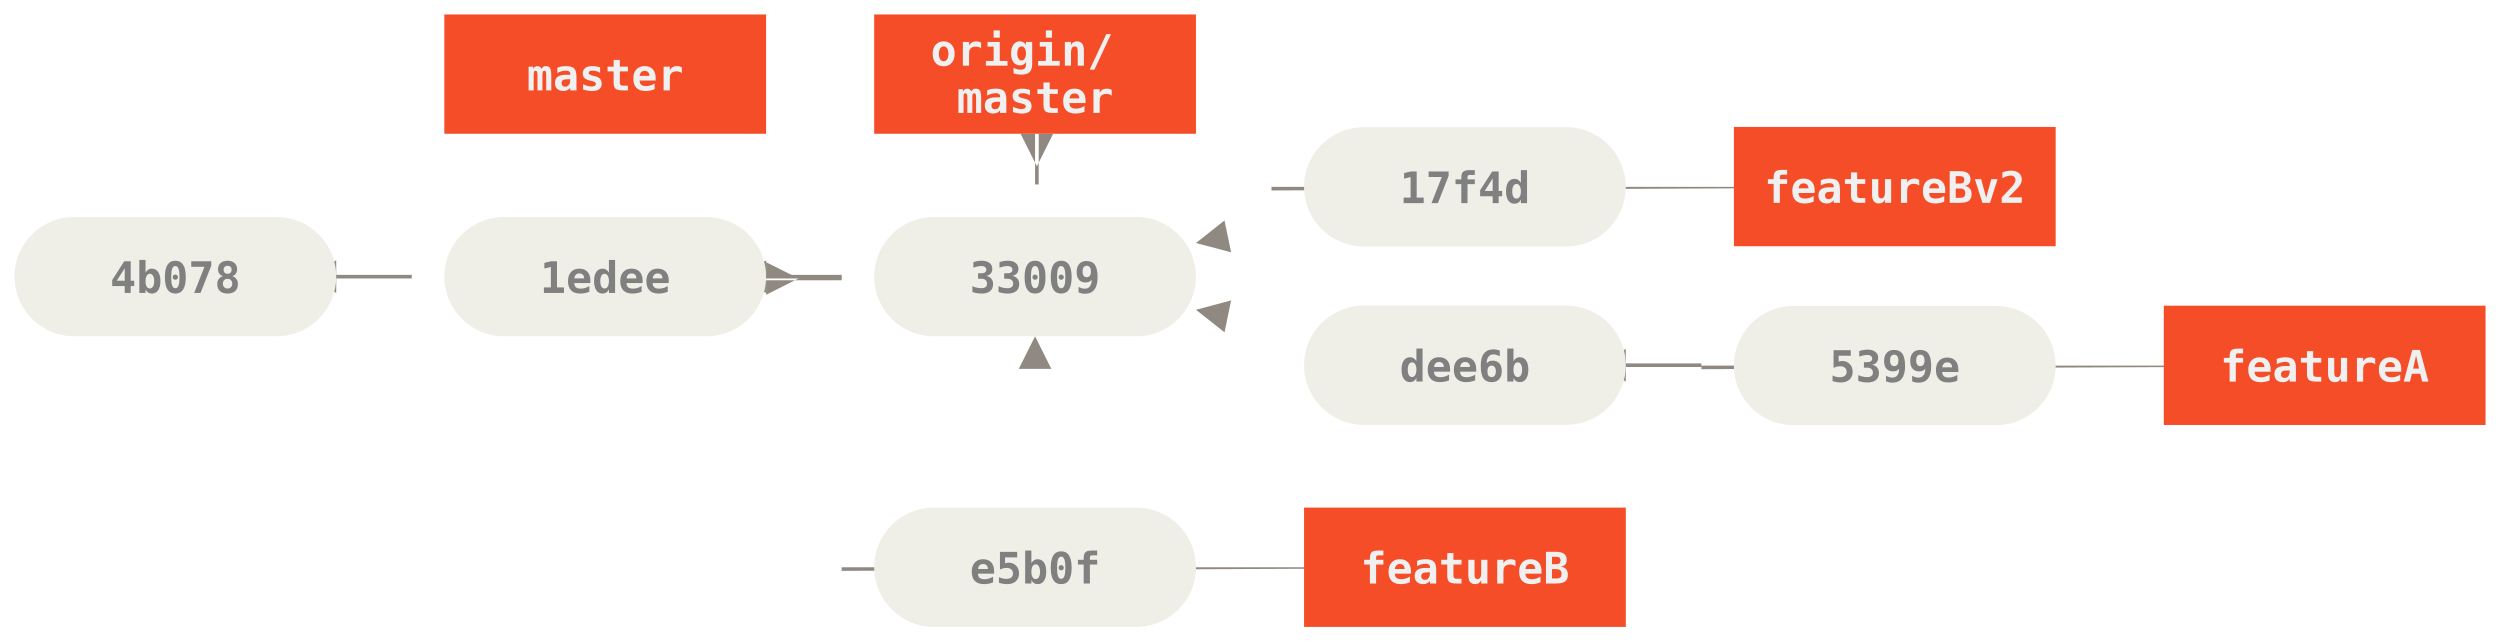
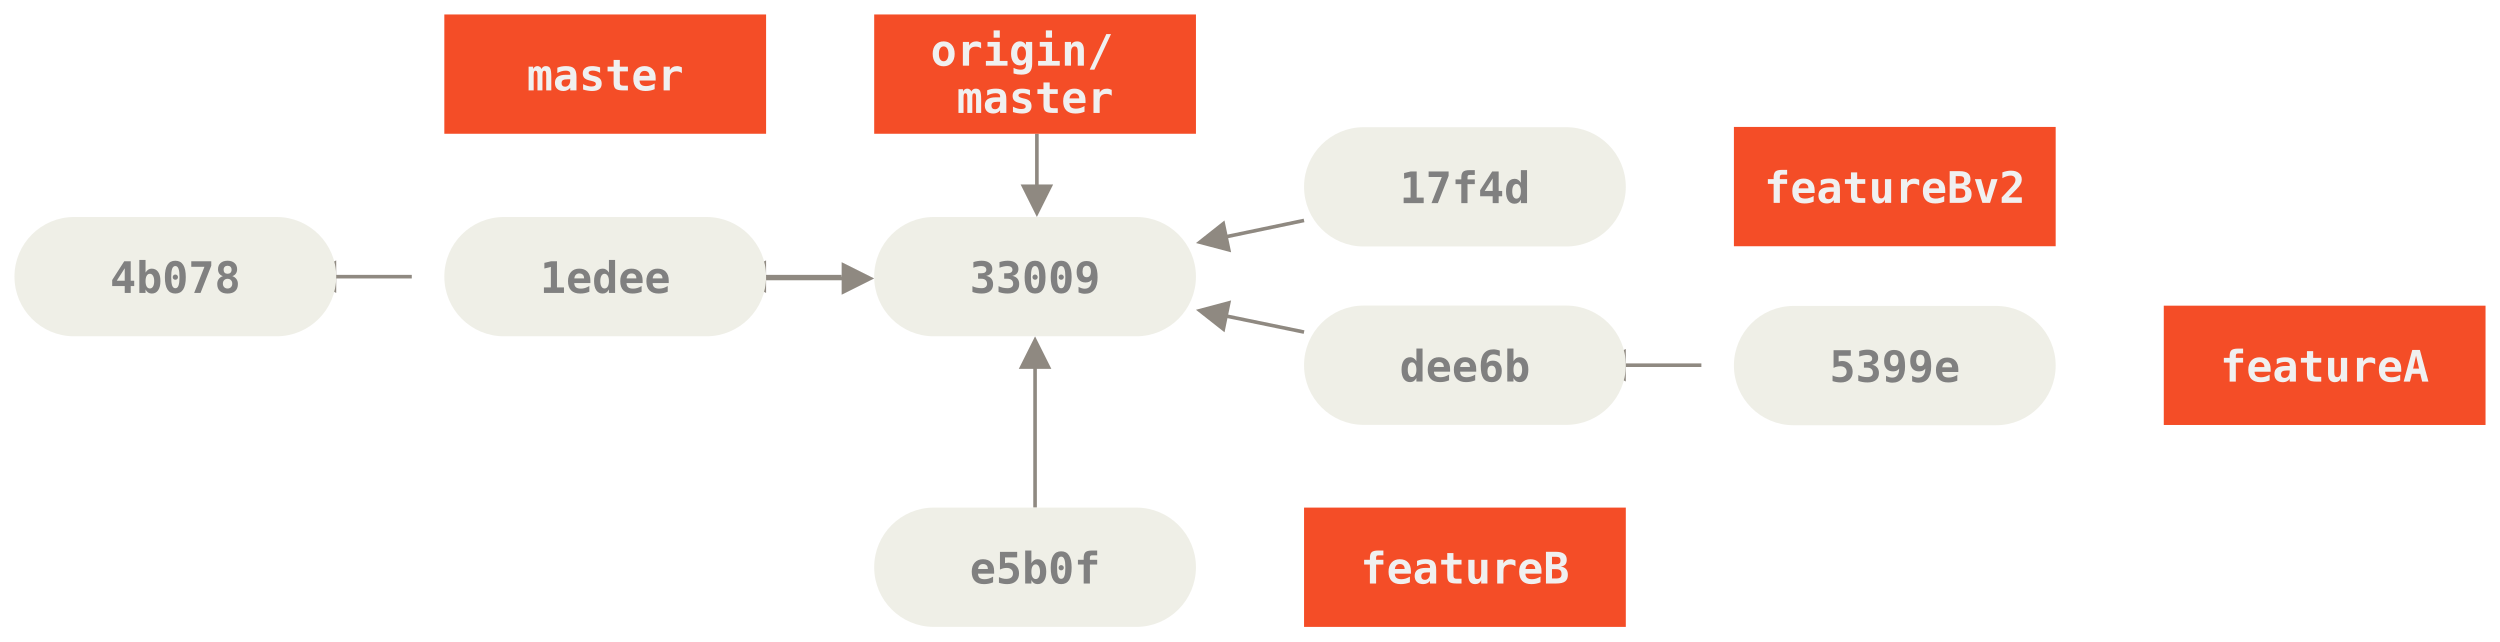
<svg xmlns="http://www.w3.org/2000/svg" version="1.1" width="1383" height="354.8" viewBox="0 0 691.5 177.4">
  <path d="m93 76.02h20.9v1h-20.9v4l-9-4.5 9-4.5z" fill="#8f8981" />
  <path d="m211.9 76.02h20.9v1h-20.9v4l-9-4.5 9-4.5z" fill="#8f8981" />
-   <path d="M360.7 60.977 L339.61 65.383 L338.69 60.978 L330.8 67.223 L340.53 69.788 L339.61 65.383 Z" fill="#8f8981" />
-   <path d="m568.6 51.68h-216.9v1h--216.9v4l9-4.5-9-4.5z" fill="#8f8981" />
-   <path d="M360.7 91.851 L339.615 87.506 L340.523 83.098 L330.8 85.689 L338.707 91.913 L339.615 87.506 Z" fill="#8f8981" />
+   <path d="M360.598 60.487 L339.508 64.893 L338.69 60.978 L330.8 67.223 L340.53 69.788 L339.712 65.872 L360.802 61.466 Z" fill="#8f8981" />
+   <path d="m351.7 51.68h--216.9v1h-216.9v4l9-4.5-9-4.5v4z" fill="#8f8981" />
+   <path d="M360.801 91.361 L339.716 87.016 L340.523 83.098 L330.8 85.689 L338.707 91.913 L339.514 87.996 L360.599 92.34 Z" fill="#8f8981" />
  <path d="m449.7 100.52h20.9v1h-20.9v4l-9-4.5 9-4.5z" fill="#8f8981" />
-   <path d="M286.3 140.4 L286.3 102.02 L290.8 102.02 L286.3 93.02 L281.8 102.02 L286.3 102.02 Z" fill="#8f8981" />
-   <path d="m211.9 76.52h20.9v1h-20.9v4l9-4.5-9-4.5z" fill="#8f8981" />
-   <path d="m286.3 37v14.02h1v-14.02h4l-4.5 9-4.5-9z" fill="#8f8981" />
-   <path d="m687.5 101.12h-216.9v1h--216.9v4l9-4.5-9-4.5z" fill="#8f8981" />
-   <path d="m449.7 156.9h-216.9v1h--216.9v4l9-4.5-9-4.5z" fill="#8f8981" />
+   <path d="M286.8 140.4 L286.8 102.02 L290.8 102.02 L286.3 93.02 L281.8 102.02 L285.8 102.02 L285.8 140.4 Z" fill="#8f8981" />
+   <path d="m232.8 76.52h-20.9v1h20.9v4l9-4.5-9-4.5v4z" fill="#8f8981" />
+   <path d="m286.3 51.02v-14.02h1v14.02h4l-4.5 9-4.5-9h4z" fill="#8f8981" />
+   <path d="m470.6 101.12h--216.9v1h-216.9v4l9-4.5-9-4.5v4z" fill="#8f8981" />
+   <path d="m232.8 156.9h--216.9v1h-216.9v4l9-4.5-9-4.5v4z" fill="#8f8981" />
  <g>
    <rect x="4" y="60.02" width="89" height="33" rx="16.5" ry="16.5" fill="#efefe7" />
    <text font-size="12px" font-weight="700" font-family="'JetBrains Mono', 'Source Code Pro', monospace" text-anchor="middle">
      <tspan x="48.5" y="81.02" fill="gray">4b078</tspan>
    </text>
  </g>
  <g>
    <rect x="122.9" y="60.02" width="89" height="33" rx="16.5" ry="16.5" fill="#efefe7" />
    <text font-size="12px" font-weight="700" font-family="'JetBrains Mono', 'Source Code Pro', monospace" text-anchor="middle">
      <tspan x="167.4" y="81.02" fill="gray">1edee</tspan>
    </text>
  </g>
  <g>
    <rect x="241.8" y="60.02" width="89" height="33" rx="16.5" ry="16.5" fill="#efefe7" />
    <text font-size="12px" font-weight="700" font-family="'JetBrains Mono', 'Source Code Pro', monospace" text-anchor="middle">
      <tspan x="286.3" y="81.02" fill="gray">33009</tspan>
    </text>
  </g>
  <g>
    <rect x="479.6" y="84.62" width="89" height="33" rx="16.5" ry="16.5" fill="#efefe7" />
    <text font-size="12px" font-weight="700" font-family="'JetBrains Mono', 'Source Code Pro', monospace" text-anchor="middle">
      <tspan x="524.1" y="105.62" fill="gray">5399e</tspan>
    </text>
  </g>
  <g>
    <rect x="360.7" y="35.18" width="89" height="33" rx="16.5" ry="16.5" fill="#efefe7" />
    <text font-size="12px" font-weight="700" font-family="'JetBrains Mono', 'Source Code Pro', monospace" text-anchor="middle">
      <tspan x="405.2" y="56.18" fill="gray">17f4d</tspan>
    </text>
  </g>
  <g>
    <rect x="241.8" y="140.4" width="89" height="33" rx="16.5" ry="16.5" fill="#efefe7" />
    <text font-size="12px" font-weight="700" font-family="'JetBrains Mono', 'Source Code Pro', monospace" text-anchor="middle">
      <tspan x="286.3" y="161.4" fill="gray">e5b0f</tspan>
    </text>
  </g>
  <g>
    <rect x="360.7" y="84.52" width="89" height="33" rx="16.5" ry="16.5" fill="#efefe7" />
    <text font-size="12px" font-weight="700" font-family="'JetBrains Mono', 'Source Code Pro', monospace" text-anchor="middle">
      <tspan x="405.2" y="105.52" fill="gray">dee6b</tspan>
    </text>
  </g>
  <g>
    <rect x="122.9" y="4" width="89" height="33" fill="#f44d27" />
    <text font-size="12px" font-weight="700" font-family="'JetBrains Mono', 'Source Code Pro', monospace" text-anchor="middle">
      <tspan x="167.4" y="25" fill="#f0f0f0">master</tspan>
    </text>
  </g>
  <g>
    <rect x="598.5" y="84.55" width="89" height="33" fill="#f44d27" />
    <text font-size="12px" font-weight="700" font-family="'JetBrains Mono', 'Source Code Pro', monospace" text-anchor="middle">
      <tspan x="643" y="105.55" fill="#f0f0f0">featureA</tspan>
    </text>
  </g>
  <g>
    <rect x="360.7" y="140.4" width="89" height="33" fill="#f44d27" />
    <text font-size="12px" font-weight="700" font-family="'JetBrains Mono', 'Source Code Pro', monospace" text-anchor="middle">
      <tspan x="405.2" y="161.4" fill="#f0f0f0">featureB</tspan>
    </text>
  </g>
  <g>
    <rect x="479.6" y="35.11" width="89" height="33" fill="#f44d27" />
    <text font-size="12px" font-weight="700" font-family="'JetBrains Mono', 'Source Code Pro', monospace" text-anchor="middle">
      <tspan x="524.1" y="56.11" fill="#f0f0f0">featureBv2</tspan>
    </text>
  </g>
  <g>
    <rect x="241.8" y="4" width="89" height="33" fill="#f44d27" />
    <text font-size="12px" font-weight="700" font-family="'JetBrains Mono', 'Source Code Pro', monospace" text-anchor="middle">
      <tspan x="286.3" y="18.165" fill="#f0f0f0">origin/</tspan>
      <tspan x="286.3" dy="13.07" fill="#f0f0f0">master</tspan>
    </text>
  </g>
</svg>
